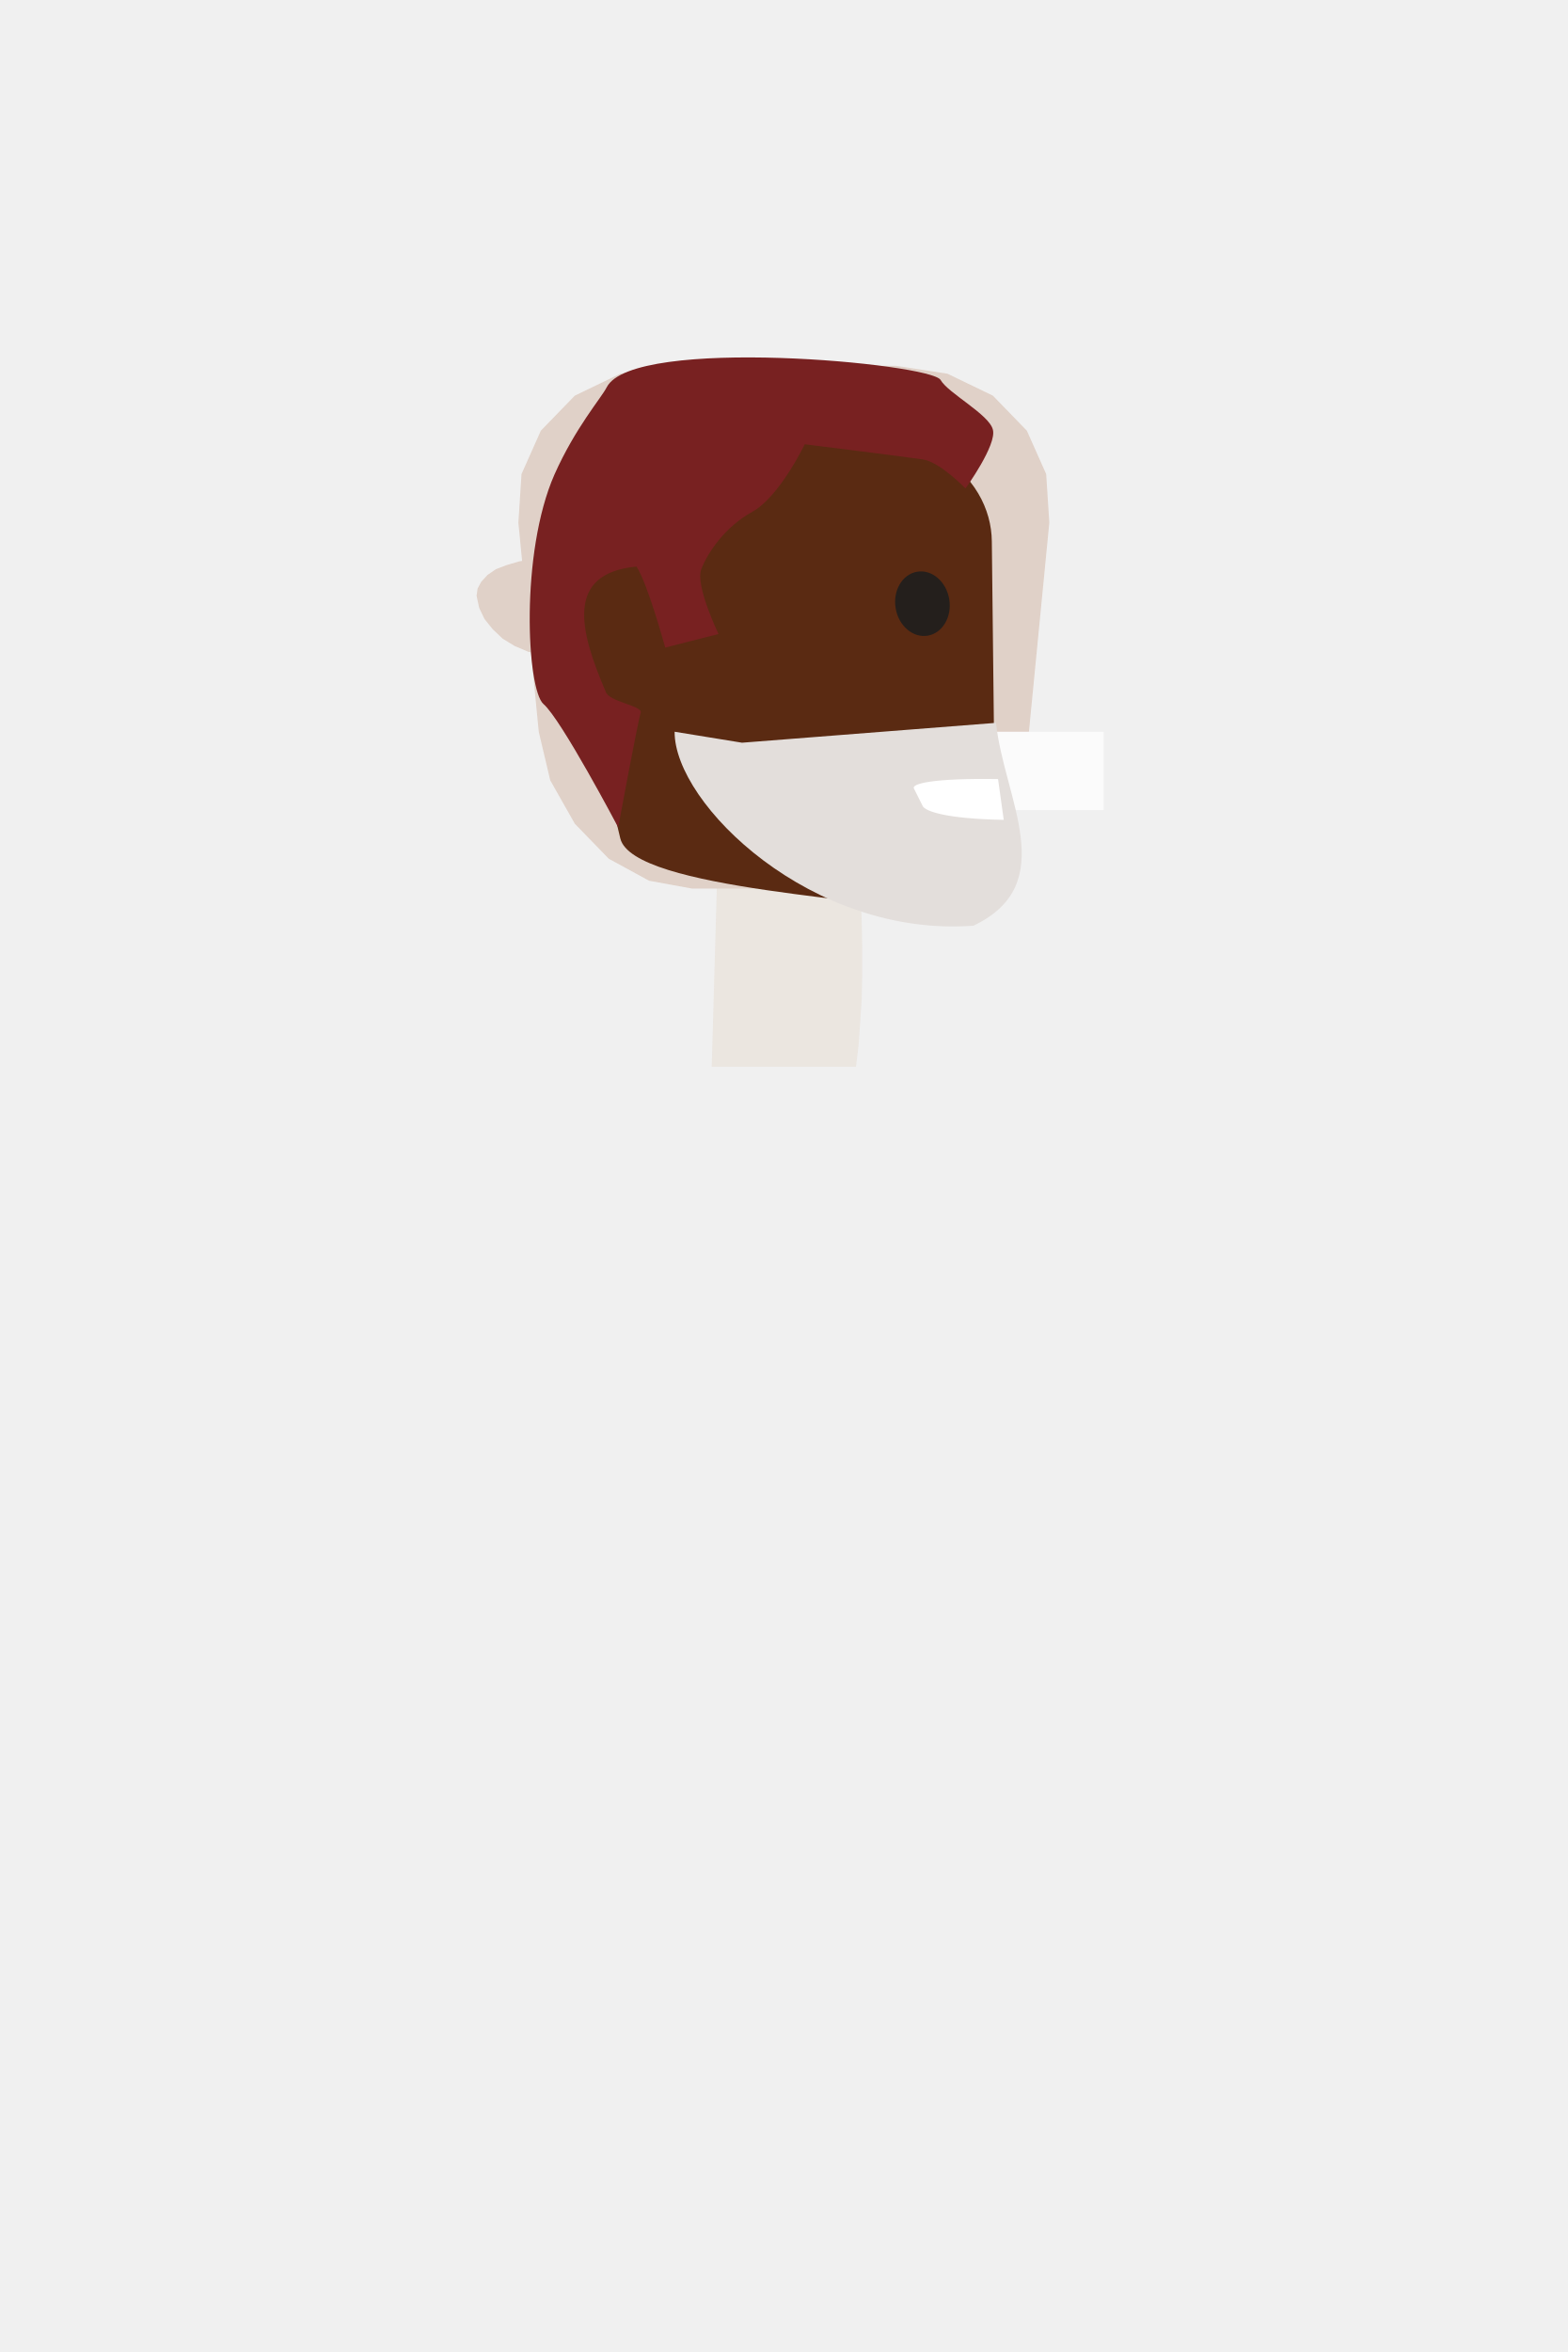
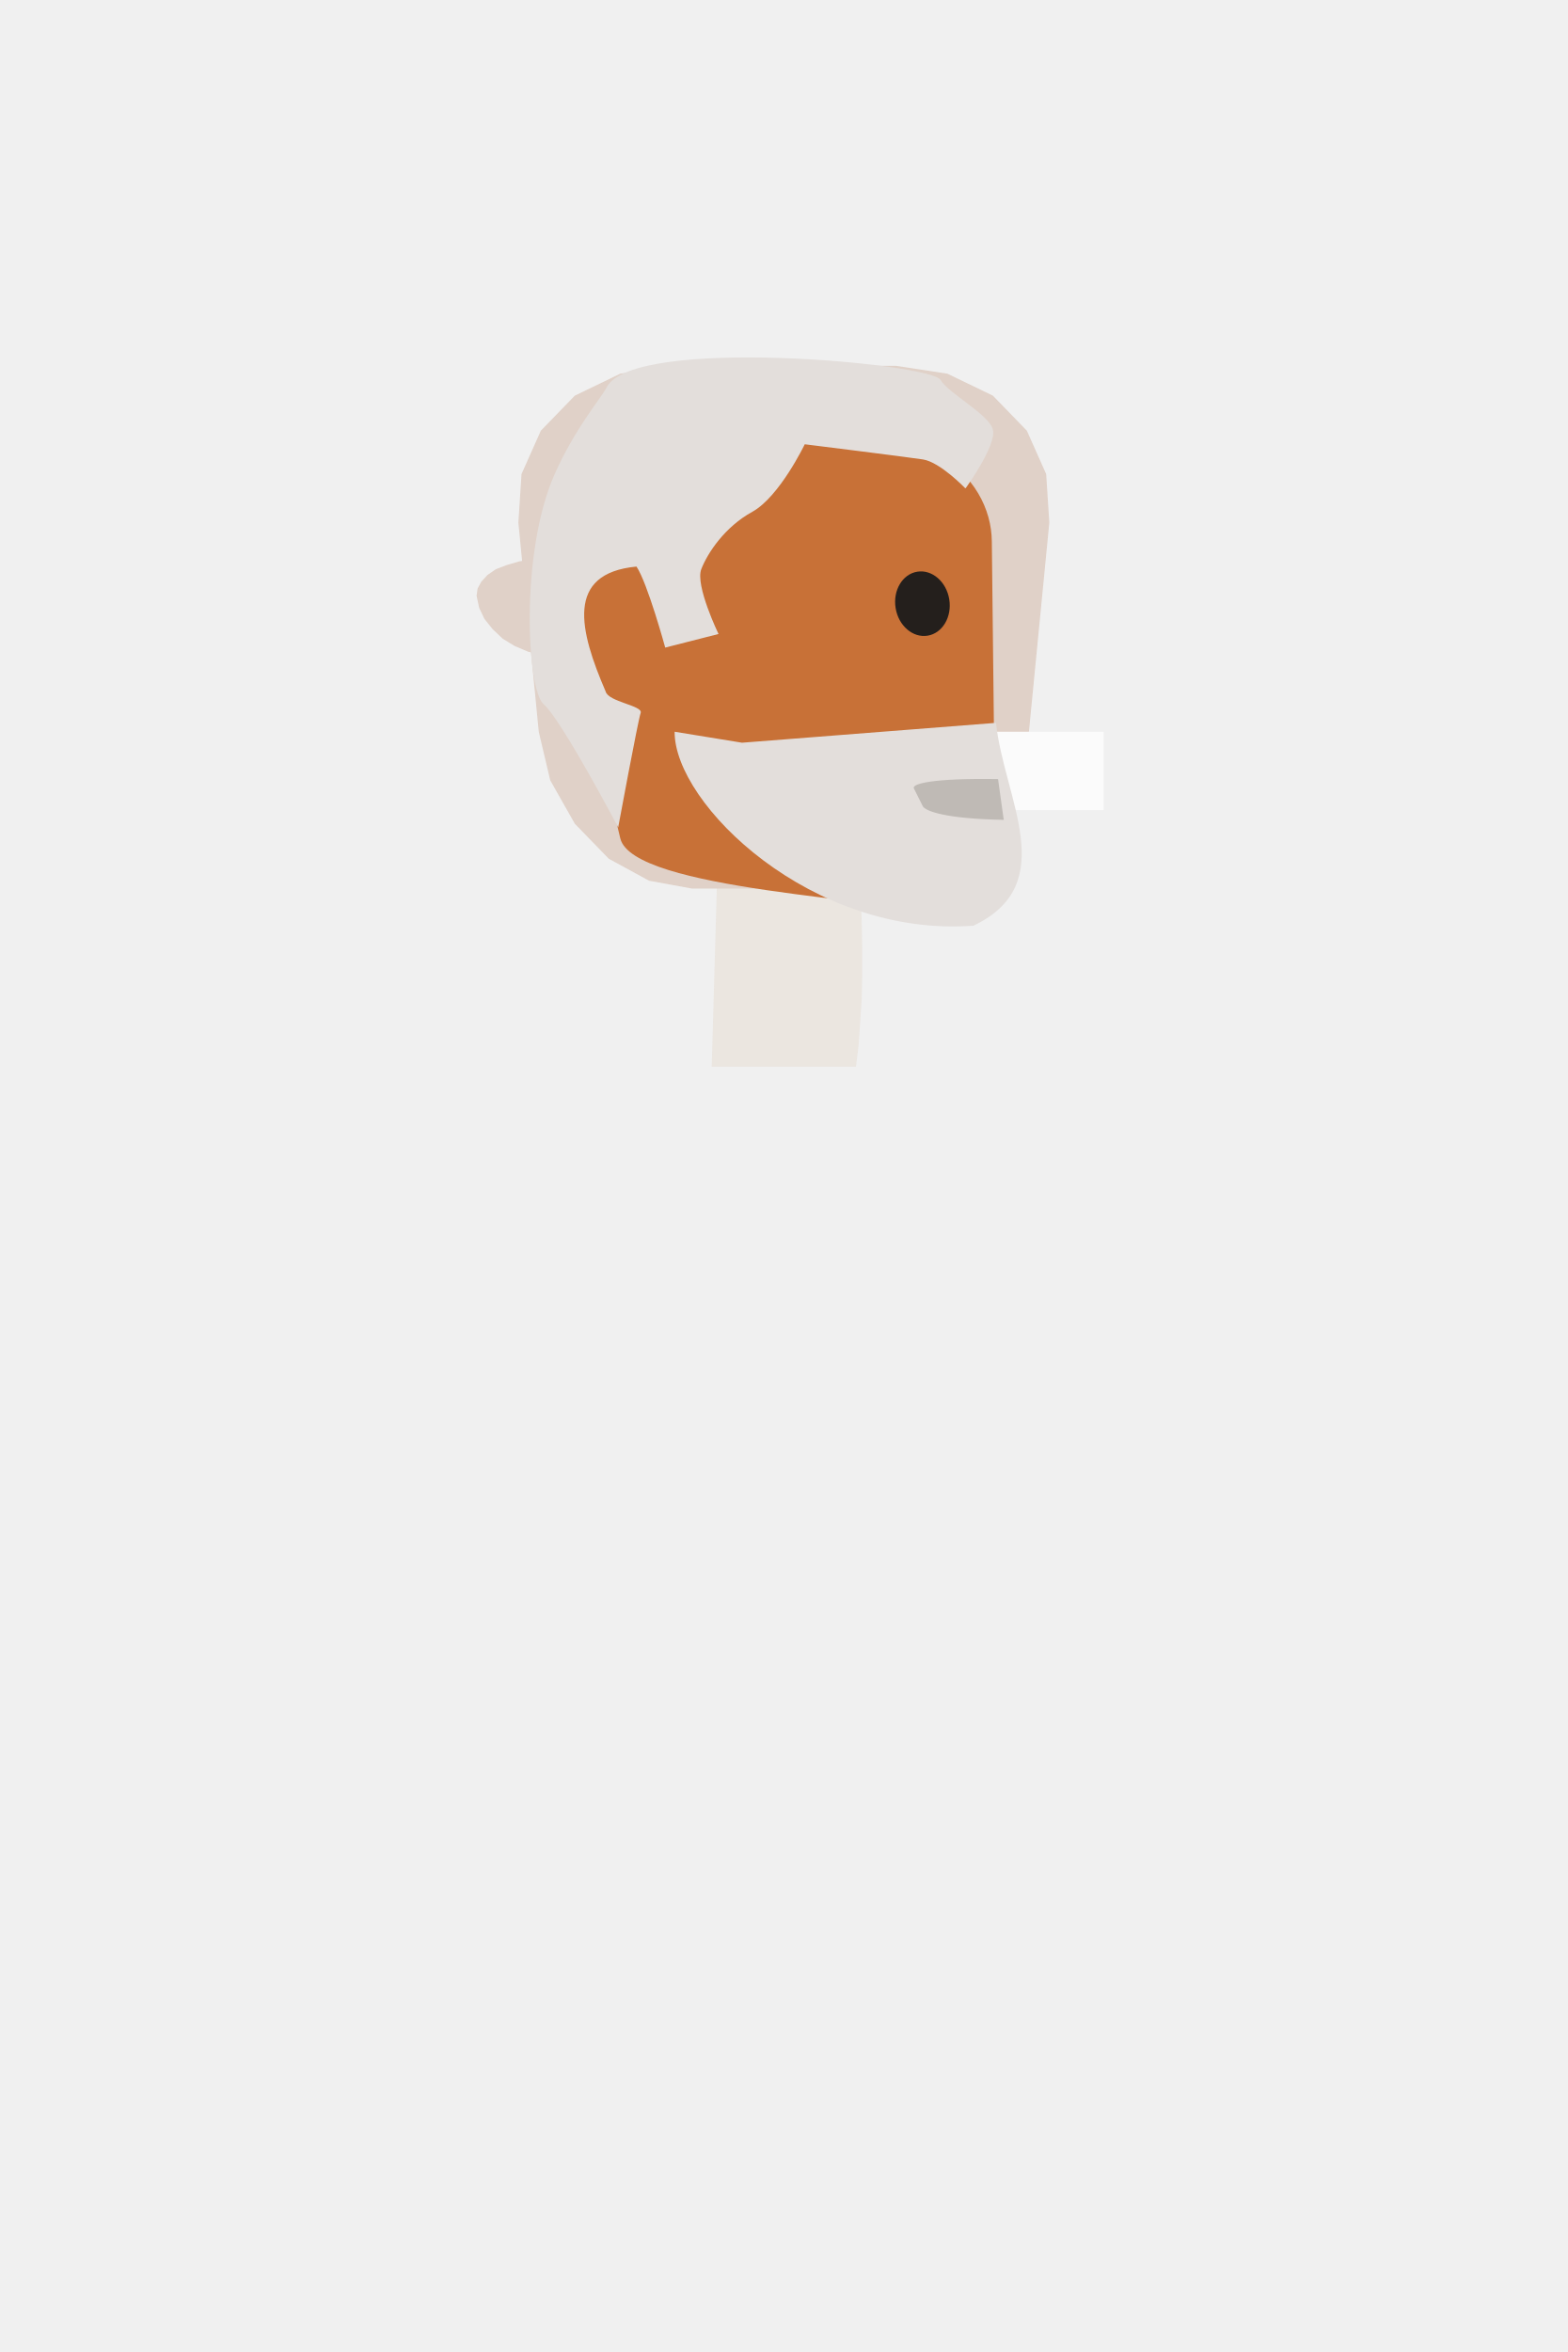
<svg xmlns="http://www.w3.org/2000/svg" width="600" height="900" viewBox="-1.5 -1.2 3 4.5" version="1.1" id="svg16944">
  <defs id="defs16948" />
  <g id="guide" opacity="0.7">
    <path d="M-0.138 0.841L-0.12 0.21L0.12 0.21L0.128 0.274L0.134 0.336L0.14 0.396L0.144 0.454L0.147 0.51L0.149 0.563L0.15 0.615L0.15 0.664L0.149 0.712L0.146 0.757L0.143 0.8L0.138 0.841Z" fill="#e8e1d9" id="path16926" />
    <path d="M-0.451 -0.131L-0.479 -0.13L-0.506 -0.126L-0.53 -0.119L-0.551 -0.111L-0.567 -0.1L-0.579 -0.087L-0.586 -0.074L-0.588 -0.06L-0.583 -0.037L-0.573 -0.016L-0.557 0.004L-0.538 0.022L-0.515 0.036L-0.489 0.047L-0.461 0.053L-0.433 0.055Z" fill="#d9c3b6" id="path16928" />
    <path d="M0.215 -0.5L0.313 -0.485L0.4 -0.443L0.465 -0.376L0.502 -0.293L0.508 -0.2L0.469 0.2L0.447 0.293L0.4 0.376L0.335 0.443L0.258 0.485L0.176 0.5L-0.176 0.5L-0.258 0.485L-0.335 0.443L-0.4 0.376L-0.447 0.293L-0.469 0.2L-0.508 -0.2L-0.502 -0.293L-0.465 -0.376L-0.4 -0.443L-0.313 -0.485L-0.215 -0.5Z" fill="#d9c3b6" id="path16930" />
    <path d="M0.215 -0.16L0.205 -0.123L0.178 -0.095L0.14 -0.085L0.103 -0.095L0.075 -0.123L0.065 -0.16L0.075 -0.197L0.102 -0.225L0.14 -0.235L0.178 -0.225L0.205 -0.198Z" fill="#ffffff" id="path16932" />
    <path d="M0.612 0.2L0.142 0.2L0.142 0.35L0.612 0.35Z" fill="#ffffff" id="path16934" />
    <path d="M-0.08 0H0.08M0 -0.08V0.08" stroke="#b04040" stroke-width="0.01" fill="none" id="path16936" />
  </g>
  <g id="back" />
  <g id="head">
-     <path id="rect480-1-9-5" style="fill:#5a2a12;stroke-width:0.015;fill-opacity:1" d="m 0.311,0.554 c 0.14,-0.024 0.094,-0.142 0.092,-0.275 l -0.005,-0.443 c -0.001,-0.124 -0.132,-0.259 -0.449,-0.208 -0.317,0.051 -0.395,0.22 -0.366,0.34 l 0.104,0.436 c 0.024,0.1 0.513,0.114 0.624,0.15 z" />
+     <path id="rect480-1-9-5" style="fill:#c87137;stroke-width:0.015;fill-opacity:1" d="m 0.311,0.554 c 0.14,-0.024 0.094,-0.142 0.092,-0.275 l -0.005,-0.443 c -0.001,-0.124 -0.132,-0.259 -0.449,-0.208 -0.317,0.051 -0.395,0.22 -0.366,0.34 l 0.104,0.436 c 0.024,0.1 0.513,0.114 0.624,0.15 z" />
    <ellipse style="fill:#241f1c;stroke-width:0.015" id="path639-4-0-5-4" cx="0.269" cy="-0.002" rx="0.052" ry="0.062" transform="rotate(-9.201606)" />
    <path id="rect480-1-4-4" style="fill:#e3dedb;fill-opacity:1;stroke-width:0.015" d="m 0.363,0.571 c 0.168,-0.08 0.058,-0.244 0.043,-0.388 l -0.486,0.038 -0.129,-0.021 c -0.001,0.138 0.263,0.395 0.573,0.371 z" />
-     <path style="fill:#782121;fill-opacity:1;stroke-width:0.015" d="m 0.348,-0.266 c 0,0 0.06,-0.083 0.052,-0.112 -0.007,-0.029 -0.086,-0.07 -0.1,-0.095 -0.018,-0.032 -0.588,-0.085 -0.639,0.014 -0.01,0.02 -0.06,0.077 -0.1,0.167 -0.066,0.15 -0.053,0.411 -0.021,0.439 0.034,0.029 0.143,0.236 0.143,0.236 0,0 0.038,-0.205 0.043,-0.219 0.005,-0.014 -0.062,-0.021 -0.067,-0.041 -0.05,-0.116 -0.078,-0.226 0.059,-0.239 0.021,0.031 0.055,0.155 0.055,0.155 l 0.102,-0.026 c 0,0 -0.045,-0.093 -0.033,-0.124 0.012,-0.031 0.045,-0.081 0.098,-0.11 0.052,-0.029 0.1,-0.129 0.1,-0.129 0,0 0.193,0.024 0.226,0.029 0.033,0.005 0.081,0.055 0.081,0.055 z" id="path658" />
+     <path style="fill:#e3dedb;fill-opacity:1;stroke-width:0.015" d="m 0.348,-0.266 c 0,0 0.06,-0.083 0.052,-0.112 -0.007,-0.029 -0.086,-0.07 -0.1,-0.095 -0.018,-0.032 -0.588,-0.085 -0.639,0.014 -0.01,0.02 -0.06,0.077 -0.1,0.167 -0.066,0.15 -0.053,0.411 -0.021,0.439 0.034,0.029 0.143,0.236 0.143,0.236 0,0 0.038,-0.205 0.043,-0.219 0.005,-0.014 -0.062,-0.021 -0.067,-0.041 -0.05,-0.116 -0.078,-0.226 0.059,-0.239 0.021,0.031 0.055,0.155 0.055,0.155 l 0.102,-0.026 c 0,0 -0.045,-0.093 -0.033,-0.124 0.012,-0.031 0.045,-0.081 0.098,-0.11 0.052,-0.029 0.1,-0.129 0.1,-0.129 0,0 0.193,0.024 0.226,0.029 0.033,0.005 0.081,0.055 0.081,0.055 z" id="path658" />
  </g>
  <g id="mouth-1" transform="translate(0.05393187,0.02359519)">
-     <path id="rect480-1-8-3-0-4" style="fill:#ffffff;fill-opacity:1;stroke-width:0.015" d="M 0.367,0.346 0.356,0.267 c -0.126,-0.002 -0.166,0.009 -0.161,0.018 l 0.017,0.034 c 0.005,0.009 0.042,0.024 0.155,0.026 z" />
+     <path id="rect480-1-8-3-0-4" style="fill:#bfbab5;fill-opacity:1;stroke-width:0.015" d="M 0.367,0.346 0.356,0.267 c -0.126,-0.002 -0.166,0.009 -0.161,0.018 l 0.017,0.034 c 0.005,0.009 0.042,0.024 0.155,0.026 z" />
  </g>
  <g id="mouth-2" style="display:none">
-     <path id="rect480-1-8-3-0-3" style="fill:#ffffff;fill-opacity:1;stroke-width:0.015" d="m 0.406,0.388 -0.01,-0.138 c -0.111,-0.004 -0.146,0.015 -0.142,0.032 l 0.015,0.061 c 0.004,0.017 0.037,0.042 0.137,0.046 z" />
+     <path id="rect480-1-8-3-0-3" style="fill:#bfbab5;fill-opacity:1;stroke-width:0.015" d="m 0.406,0.388 -0.01,-0.138 c -0.111,-0.004 -0.146,0.015 -0.142,0.032 l 0.015,0.061 c 0.004,0.017 0.037,0.042 0.137,0.046 z" />
  </g>
  <g id="mouth-3" style="display:none">
-     <path id="rect480-1-8-3-0" style="fill:#ffffff;fill-opacity:1;stroke-width:0.015" d="m 0.461,0.459 -0.05,-0.232 c -0.18,-0.009 -0.216,0.064 -0.213,0.099 l 0.008,0.09 c 0.003,0.035 0.094,0.035 0.255,0.043 z" />
+     <path id="rect480-1-8-3-0" style="fill:#bfbab5;fill-opacity:1;stroke-width:0.015" d="m 0.461,0.459 -0.05,-0.232 c -0.18,-0.009 -0.216,0.064 -0.213,0.099 l 0.008,0.09 c 0.003,0.035 0.094,0.035 0.255,0.043 z" />
  </g>
</svg>
